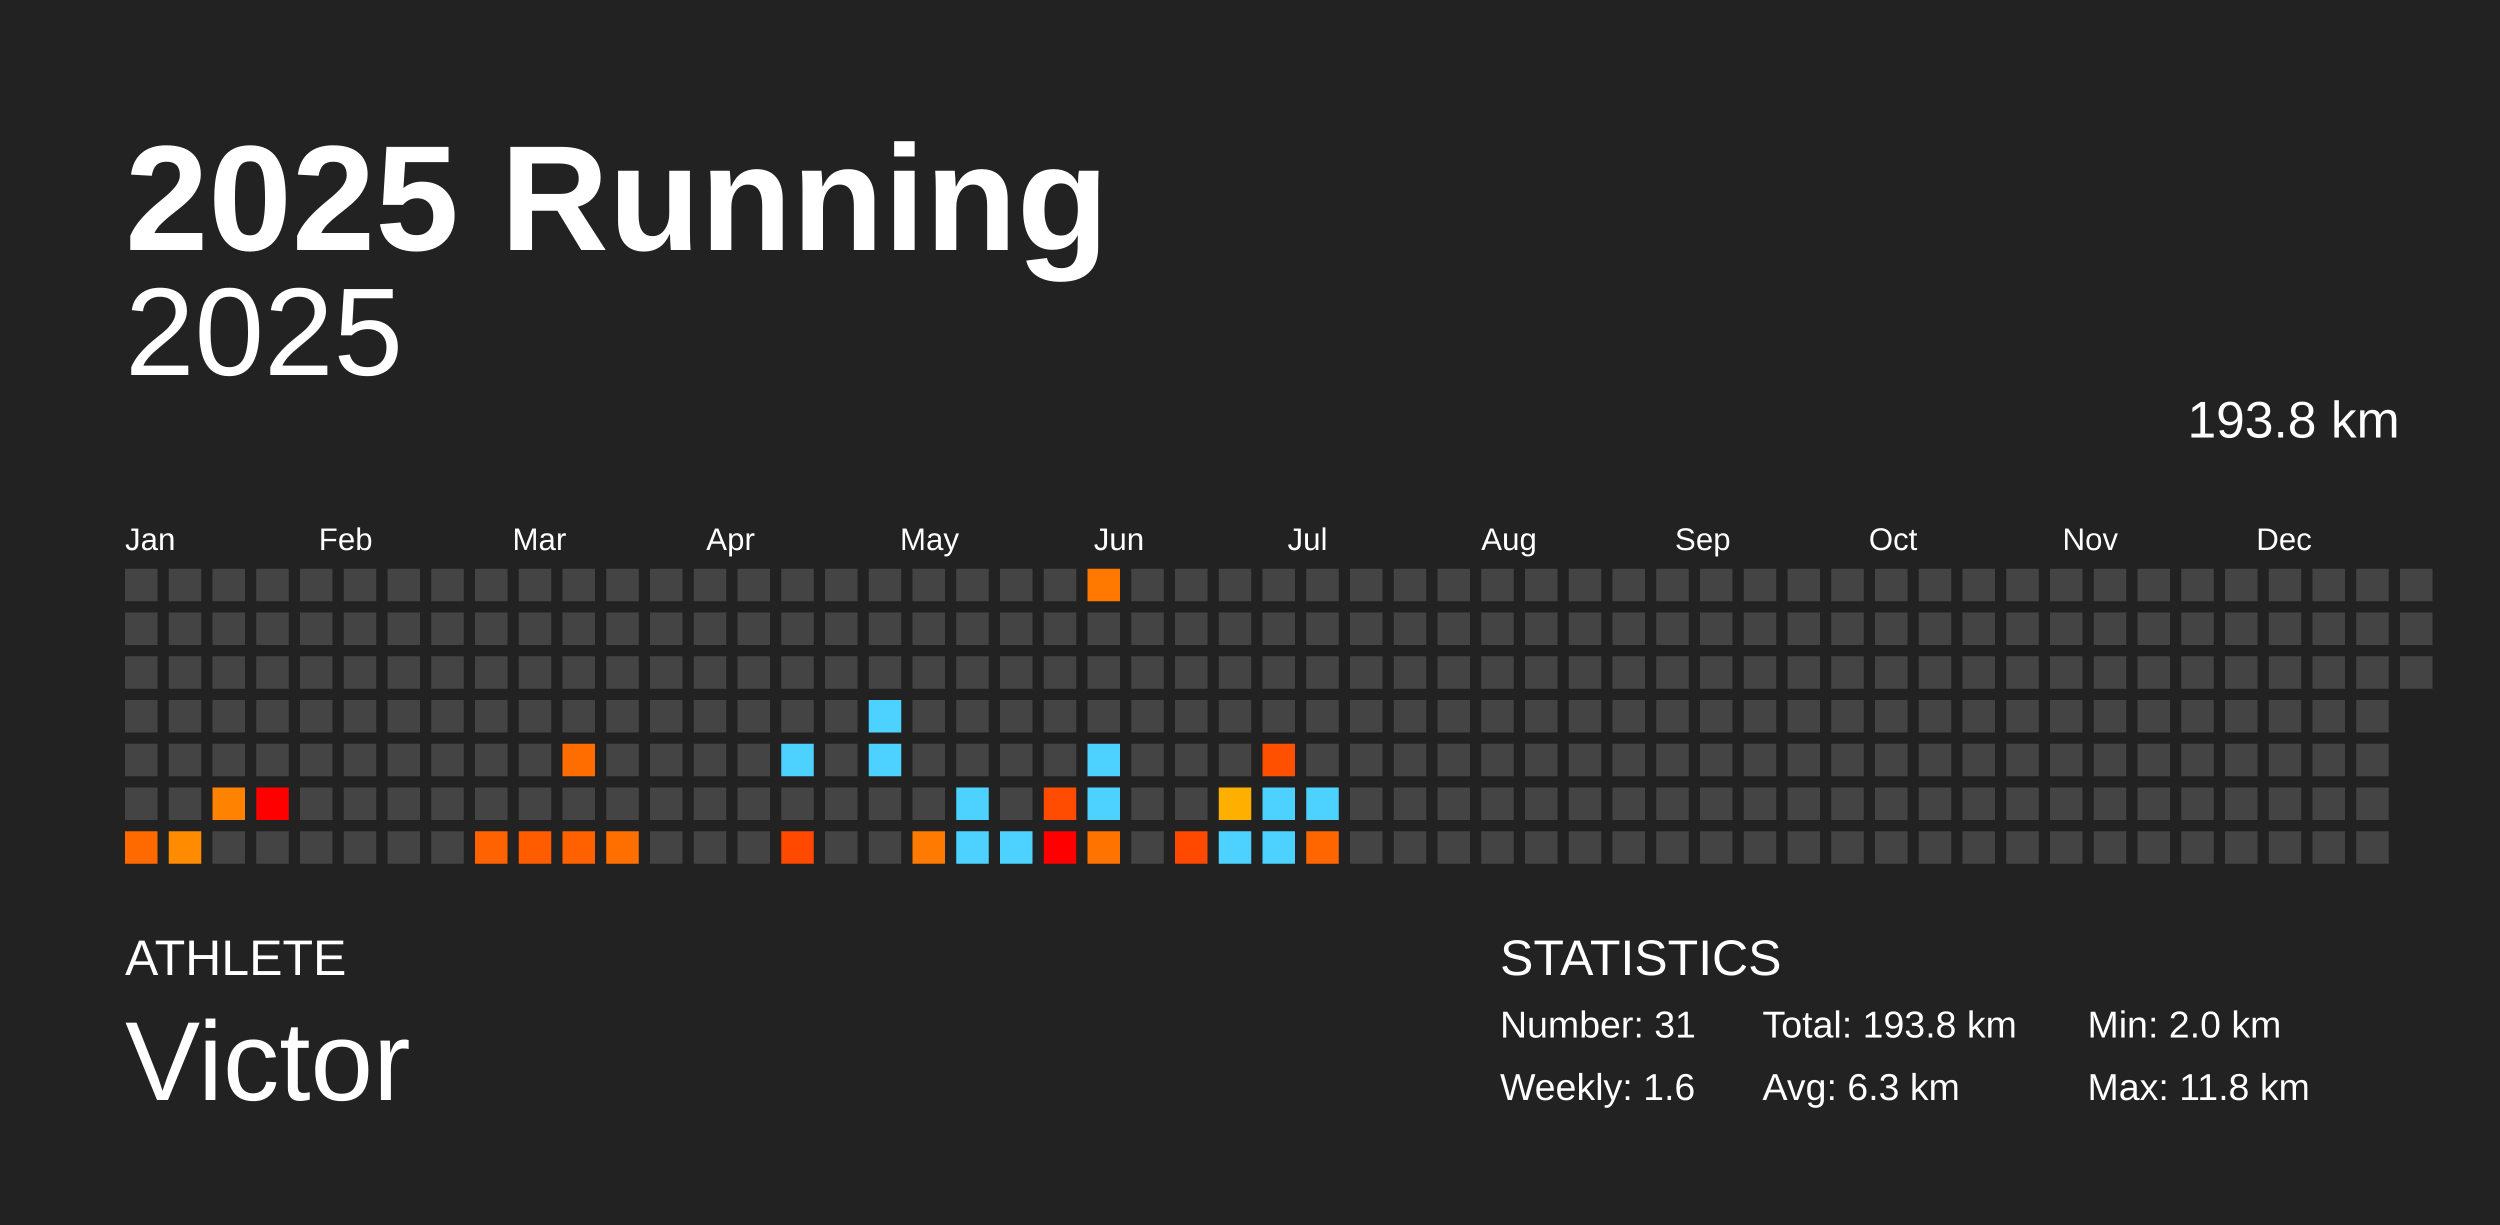
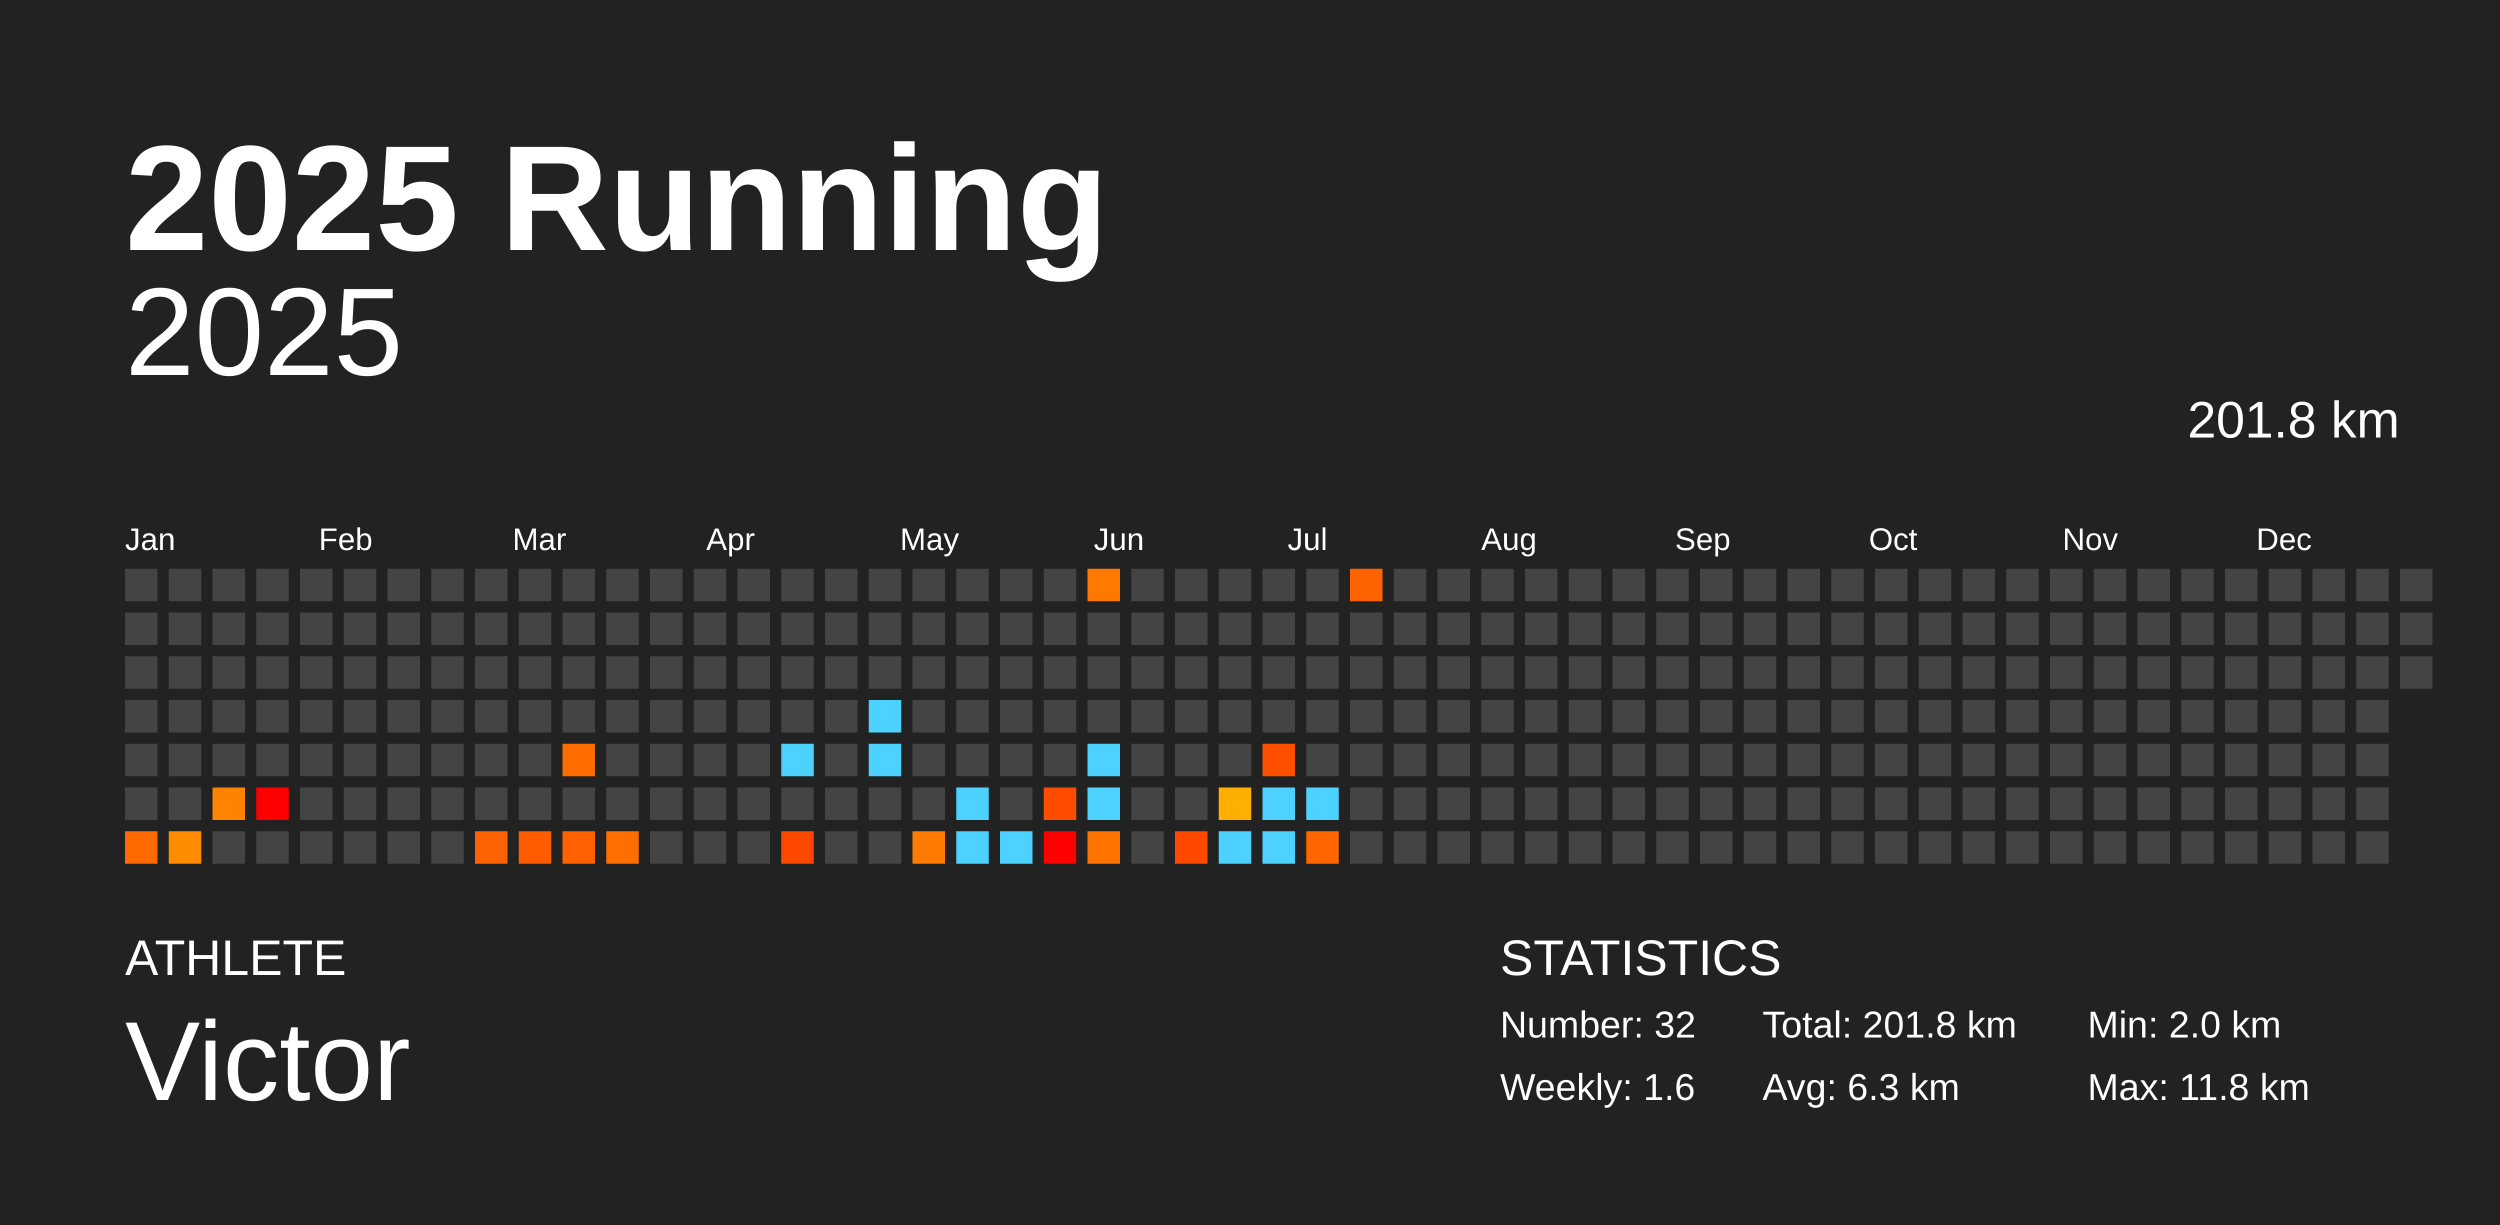
<svg xmlns="http://www.w3.org/2000/svg" baseProfile="full" height="98mm" version="1.1" viewBox="0,0,200,98" width="200mm">
  <defs />
  <rect fill="#222222" height="98" width="200" x="0" y="0" />
  <text fill="#FFFFFF" style="font-size:12px; font-family:Arial; font-weight:bold;" x="10" y="20">2025 Running</text>
  <text fill="#FFFFFF" style="font-size:4px; font-family:Arial" x="10" y="78">ATHLETE</text>
  <text fill="#FFFFFF" style="font-size:9px; font-family:Arial" x="10" y="88">Victor</text>
  <text fill="#FFFFFF" style="font-size:4px; font-family:Arial" x="120" y="78">STATISTICS</text>
-   <text fill="#FFFFFF" style="font-size:3px; font-family:Arial" x="120" y="83">Number: 31</text>
+   <text fill="#FFFFFF" style="font-size:3px; font-family:Arial" x="120" y="83">Number: 32</text>
  <text fill="#FFFFFF" style="font-size:3px; font-family:Arial" x="120" y="88">Weekly: 1.6</text>
-   <text fill="#FFFFFF" style="font-size:3px; font-family:Arial" x="141" y="83">Total: 193.8 km</text>
+   <text fill="#FFFFFF" style="font-size:3px; font-family:Arial" x="141" y="83">Total: 201.8 km</text>
  <text fill="#FFFFFF" style="font-size:3px; font-family:Arial" x="141" y="88">Avg: 6.3 km</text>
  <text fill="#FFFFFF" style="font-size:3px; font-family:Arial" x="167" y="83">Min: 2.0 km</text>
  <text fill="#FFFFFF" style="font-size:3px; font-family:Arial" x="167" y="88">Max: 11.8 km</text>
  <text alignment-baseline="hanging" fill="#FFFFFF" style="font-size:10.0px; font-family:Arial;" x="10" y="30">2025</text>
-   <text alignment-baseline="hanging" fill="#FFFFFF" style="font-size:4.125px; font-family:Arial;" x="175" y="35">193.8 km</text>
+   <text alignment-baseline="hanging" fill="#FFFFFF" style="font-size:4.125px; font-family:Arial;" x="175" y="35">201.8 km</text>
  <text fill="#FFFFFF" style="font-size:2.5px; font-family:Arial" x="10.0" y="44">Jan</text>
  <text fill="#FFFFFF" style="font-size:2.5px; font-family:Arial" x="25.5" y="44">Feb</text>
  <text fill="#FFFFFF" style="font-size:2.5px; font-family:Arial" x="41.0" y="44">Mar</text>
  <text fill="#FFFFFF" style="font-size:2.5px; font-family:Arial" x="56.5" y="44">Apr</text>
  <text fill="#FFFFFF" style="font-size:2.5px; font-family:Arial" x="72.0" y="44">May</text>
  <text fill="#FFFFFF" style="font-size:2.5px; font-family:Arial" x="87.5" y="44">Jun</text>
  <text fill="#FFFFFF" style="font-size:2.5px; font-family:Arial" x="103.0" y="44">Jul</text>
  <text fill="#FFFFFF" style="font-size:2.5px; font-family:Arial" x="118.5" y="44">Aug</text>
  <text fill="#FFFFFF" style="font-size:2.5px; font-family:Arial" x="134.0" y="44">Sep</text>
  <text fill="#FFFFFF" style="font-size:2.5px; font-family:Arial" x="149.5" y="44">Oct</text>
  <text fill="#FFFFFF" style="font-size:2.5px; font-family:Arial" x="165.0" y="44">Nov</text>
  <text fill="#FFFFFF" style="font-size:2.5px; font-family:Arial" x="180.5" y="44">Dec</text>
  <rect fill="#444444" height="2.6" width="2.6" x="10.0" y="45.5" />
  <rect fill="#444444" height="2.6" width="2.6" x="10.0" y="49.0" />
  <rect fill="#444444" height="2.6" width="2.6" x="10.0" y="52.5" />
  <rect fill="#444444" height="2.6" width="2.6" x="10.0" y="56.0" />
  <rect fill="#444444" height="2.6" width="2.6" x="10.0" y="59.5" />
  <rect fill="#444444" height="2.6" width="2.6" x="10.0" y="63.0" />
  <rect fill="#ff6a00" height="2.6" width="2.6" x="10.0" y="66.5" />
  <rect fill="#444444" height="2.6" width="2.6" x="13.5" y="45.5" />
  <rect fill="#444444" height="2.6" width="2.6" x="13.5" y="49.0" />
  <rect fill="#444444" height="2.6" width="2.6" x="13.5" y="52.5" />
  <rect fill="#444444" height="2.6" width="2.6" x="13.5" y="56.0" />
  <rect fill="#444444" height="2.6" width="2.6" x="13.5" y="59.5" />
  <rect fill="#444444" height="2.6" width="2.6" x="13.5" y="63.0" />
  <rect fill="#ff8c00" height="2.6" width="2.6" x="13.5" y="66.5" />
  <rect fill="#444444" height="2.6" width="2.6" x="17.0" y="45.5" />
  <rect fill="#444444" height="2.6" width="2.6" x="17.0" y="49.0" />
  <rect fill="#444444" height="2.6" width="2.6" x="17.0" y="52.5" />
  <rect fill="#444444" height="2.6" width="2.6" x="17.0" y="56.0" />
  <rect fill="#444444" height="2.6" width="2.6" x="17.0" y="59.5" />
  <rect fill="#ff8200" height="2.6" width="2.6" x="17.0" y="63.0" />
  <rect fill="#444444" height="2.6" width="2.6" x="17.0" y="66.5" />
  <rect fill="#444444" height="2.6" width="2.6" x="20.5" y="45.5" />
  <rect fill="#444444" height="2.6" width="2.6" x="20.5" y="49.0" />
  <rect fill="#444444" height="2.6" width="2.6" x="20.5" y="52.5" />
  <rect fill="#444444" height="2.6" width="2.6" x="20.5" y="56.0" />
  <rect fill="#444444" height="2.6" width="2.6" x="20.5" y="59.5" />
  <rect fill="red" height="2.6" width="2.6" x="20.5" y="63.0" />
  <rect fill="#444444" height="2.6" width="2.6" x="20.5" y="66.5" />
  <rect fill="#444444" height="2.6" width="2.6" x="24.0" y="45.5" />
  <rect fill="#444444" height="2.6" width="2.6" x="24.0" y="49.0" />
  <rect fill="#444444" height="2.6" width="2.6" x="24.0" y="52.5" />
  <rect fill="#444444" height="2.6" width="2.6" x="24.0" y="56.0" />
  <rect fill="#444444" height="2.6" width="2.6" x="24.0" y="59.5" />
  <rect fill="#444444" height="2.6" width="2.6" x="24.0" y="63.0" />
  <rect fill="#444444" height="2.6" width="2.6" x="24.0" y="66.5" />
  <rect fill="#444444" height="2.6" width="2.6" x="27.5" y="45.5" />
  <rect fill="#444444" height="2.6" width="2.6" x="27.5" y="49.0" />
  <rect fill="#444444" height="2.6" width="2.6" x="27.5" y="52.5" />
  <rect fill="#444444" height="2.6" width="2.6" x="27.5" y="56.0" />
  <rect fill="#444444" height="2.6" width="2.6" x="27.5" y="59.5" />
  <rect fill="#444444" height="2.6" width="2.6" x="27.5" y="63.0" />
  <rect fill="#444444" height="2.6" width="2.6" x="27.5" y="66.5" />
  <rect fill="#444444" height="2.6" width="2.6" x="31.0" y="45.5" />
  <rect fill="#444444" height="2.6" width="2.6" x="31.0" y="49.0" />
  <rect fill="#444444" height="2.6" width="2.6" x="31.0" y="52.5" />
  <rect fill="#444444" height="2.6" width="2.6" x="31.0" y="56.0" />
  <rect fill="#444444" height="2.6" width="2.6" x="31.0" y="59.5" />
  <rect fill="#444444" height="2.6" width="2.6" x="31.0" y="63.0" />
  <rect fill="#444444" height="2.6" width="2.6" x="31.0" y="66.5" />
  <rect fill="#444444" height="2.6" width="2.6" x="34.5" y="45.5" />
  <rect fill="#444444" height="2.6" width="2.6" x="34.5" y="49.0" />
  <rect fill="#444444" height="2.6" width="2.6" x="34.5" y="52.5" />
  <rect fill="#444444" height="2.6" width="2.6" x="34.5" y="56.0" />
  <rect fill="#444444" height="2.6" width="2.6" x="34.5" y="59.5" />
  <rect fill="#444444" height="2.6" width="2.6" x="34.5" y="63.0" />
  <rect fill="#444444" height="2.6" width="2.6" x="34.5" y="66.5" />
  <rect fill="#444444" height="2.6" width="2.6" x="38.0" y="45.5" />
  <rect fill="#444444" height="2.6" width="2.6" x="38.0" y="49.0" />
  <rect fill="#444444" height="2.6" width="2.6" x="38.0" y="52.5" />
  <rect fill="#444444" height="2.6" width="2.6" x="38.0" y="56.0" />
  <rect fill="#444444" height="2.6" width="2.6" x="38.0" y="59.5" />
  <rect fill="#444444" height="2.6" width="2.6" x="38.0" y="63.0" />
  <rect fill="#ff6200" height="2.6" width="2.6" x="38.0" y="66.5" />
  <rect fill="#444444" height="2.6" width="2.6" x="41.5" y="45.5" />
  <rect fill="#444444" height="2.6" width="2.6" x="41.5" y="49.0" />
  <rect fill="#444444" height="2.6" width="2.6" x="41.5" y="52.5" />
  <rect fill="#444444" height="2.6" width="2.6" x="41.5" y="56.0" />
  <rect fill="#444444" height="2.6" width="2.6" x="41.5" y="59.5" />
  <rect fill="#444444" height="2.6" width="2.6" x="41.5" y="63.0" />
  <rect fill="#ff5c00" height="2.6" width="2.6" x="41.5" y="66.5" />
  <rect fill="#444444" height="2.6" width="2.6" x="45.0" y="45.5" />
  <rect fill="#444444" height="2.6" width="2.6" x="45.0" y="49.0" />
  <rect fill="#444444" height="2.6" width="2.6" x="45.0" y="52.5" />
  <rect fill="#444444" height="2.6" width="2.6" x="45.0" y="56.0" />
  <rect fill="#ff6c00" height="2.6" width="2.6" x="45.0" y="59.5" />
  <rect fill="#444444" height="2.6" width="2.6" x="45.0" y="63.0" />
  <rect fill="#ff6100" height="2.6" width="2.6" x="45.0" y="66.5" />
  <rect fill="#444444" height="2.6" width="2.6" x="48.5" y="45.5" />
  <rect fill="#444444" height="2.6" width="2.6" x="48.5" y="49.0" />
  <rect fill="#444444" height="2.6" width="2.6" x="48.5" y="52.5" />
  <rect fill="#444444" height="2.6" width="2.6" x="48.5" y="56.0" />
  <rect fill="#444444" height="2.6" width="2.6" x="48.5" y="59.5" />
  <rect fill="#444444" height="2.6" width="2.6" x="48.5" y="63.0" />
  <rect fill="#ff6f00" height="2.6" width="2.6" x="48.5" y="66.5" />
  <rect fill="#444444" height="2.6" width="2.6" x="52.0" y="45.5" />
  <rect fill="#444444" height="2.6" width="2.6" x="52.0" y="49.0" />
  <rect fill="#444444" height="2.6" width="2.6" x="52.0" y="52.5" />
  <rect fill="#444444" height="2.6" width="2.6" x="52.0" y="56.0" />
  <rect fill="#444444" height="2.6" width="2.6" x="52.0" y="59.5" />
  <rect fill="#444444" height="2.6" width="2.6" x="52.0" y="63.0" />
  <rect fill="#444444" height="2.6" width="2.6" x="52.0" y="66.5" />
  <rect fill="#444444" height="2.6" width="2.6" x="55.5" y="45.5" />
  <rect fill="#444444" height="2.6" width="2.6" x="55.5" y="49.0" />
  <rect fill="#444444" height="2.6" width="2.6" x="55.5" y="52.5" />
  <rect fill="#444444" height="2.6" width="2.6" x="55.5" y="56.0" />
  <rect fill="#444444" height="2.6" width="2.6" x="55.5" y="59.5" />
  <rect fill="#444444" height="2.6" width="2.6" x="55.5" y="63.0" />
  <rect fill="#444444" height="2.6" width="2.6" x="55.5" y="66.5" />
  <rect fill="#444444" height="2.6" width="2.6" x="59.0" y="45.5" />
  <rect fill="#444444" height="2.6" width="2.6" x="59.0" y="49.0" />
  <rect fill="#444444" height="2.6" width="2.6" x="59.0" y="52.5" />
  <rect fill="#444444" height="2.6" width="2.6" x="59.0" y="56.0" />
  <rect fill="#444444" height="2.6" width="2.6" x="59.0" y="59.5" />
  <rect fill="#444444" height="2.6" width="2.6" x="59.0" y="63.0" />
  <rect fill="#444444" height="2.6" width="2.6" x="59.0" y="66.5" />
  <rect fill="#444444" height="2.6" width="2.6" x="62.5" y="45.5" />
  <rect fill="#444444" height="2.6" width="2.6" x="62.5" y="49.0" />
  <rect fill="#444444" height="2.6" width="2.6" x="62.5" y="52.5" />
  <rect fill="#444444" height="2.6" width="2.6" x="62.5" y="56.0" />
  <rect fill="#4dd2ff" height="2.6" width="2.6" x="62.5" y="59.5" />
  <rect fill="#444444" height="2.6" width="2.6" x="62.5" y="63.0" />
  <rect fill="#ff4800" height="2.6" width="2.6" x="62.5" y="66.5" />
  <rect fill="#444444" height="2.6" width="2.6" x="66.0" y="45.5" />
  <rect fill="#444444" height="2.6" width="2.6" x="66.0" y="49.0" />
  <rect fill="#444444" height="2.6" width="2.6" x="66.0" y="52.5" />
  <rect fill="#444444" height="2.6" width="2.6" x="66.0" y="56.0" />
  <rect fill="#444444" height="2.6" width="2.6" x="66.0" y="59.5" />
  <rect fill="#444444" height="2.6" width="2.6" x="66.0" y="63.0" />
  <rect fill="#444444" height="2.6" width="2.6" x="66.0" y="66.5" />
  <rect fill="#444444" height="2.6" width="2.6" x="69.5" y="45.5" />
  <rect fill="#444444" height="2.6" width="2.6" x="69.5" y="49.0" />
  <rect fill="#444444" height="2.6" width="2.6" x="69.5" y="52.5" />
  <rect fill="#4dd2ff" height="2.6" width="2.6" x="69.5" y="56.0" />
  <rect fill="#4dd2ff" height="2.6" width="2.6" x="69.5" y="59.5" />
  <rect fill="#444444" height="2.6" width="2.6" x="69.5" y="63.0" />
  <rect fill="#444444" height="2.6" width="2.6" x="69.5" y="66.5" />
  <rect fill="#444444" height="2.6" width="2.6" x="73.0" y="45.5" />
  <rect fill="#444444" height="2.6" width="2.6" x="73.0" y="49.0" />
  <rect fill="#444444" height="2.6" width="2.6" x="73.0" y="52.5" />
  <rect fill="#444444" height="2.6" width="2.6" x="73.0" y="56.0" />
  <rect fill="#444444" height="2.6" width="2.6" x="73.0" y="59.5" />
  <rect fill="#444444" height="2.6" width="2.6" x="73.0" y="63.0" />
  <rect fill="#ff7a00" height="2.6" width="2.6" x="73.0" y="66.5" />
  <rect fill="#444444" height="2.6" width="2.6" x="76.5" y="45.5" />
  <rect fill="#444444" height="2.6" width="2.6" x="76.5" y="49.0" />
  <rect fill="#444444" height="2.6" width="2.6" x="76.5" y="52.5" />
  <rect fill="#444444" height="2.6" width="2.6" x="76.5" y="56.0" />
  <rect fill="#444444" height="2.6" width="2.6" x="76.5" y="59.5" />
  <rect fill="#4dd2ff" height="2.6" width="2.6" x="76.5" y="63.0" />
  <rect fill="#4dd2ff" height="2.6" width="2.6" x="76.5" y="66.5" />
  <rect fill="#444444" height="2.6" width="2.6" x="80.0" y="45.5" />
  <rect fill="#444444" height="2.6" width="2.6" x="80.0" y="49.0" />
  <rect fill="#444444" height="2.6" width="2.6" x="80.0" y="52.5" />
  <rect fill="#444444" height="2.6" width="2.6" x="80.0" y="56.0" />
  <rect fill="#444444" height="2.6" width="2.6" x="80.0" y="59.5" />
  <rect fill="#444444" height="2.6" width="2.6" x="80.0" y="63.0" />
  <rect fill="#4dd2ff" height="2.6" width="2.6" x="80.0" y="66.5" />
  <rect fill="#444444" height="2.6" width="2.6" x="83.5" y="45.5" />
  <rect fill="#444444" height="2.6" width="2.6" x="83.5" y="49.0" />
  <rect fill="#444444" height="2.6" width="2.6" x="83.5" y="52.5" />
  <rect fill="#444444" height="2.6" width="2.6" x="83.5" y="56.0" />
  <rect fill="#444444" height="2.6" width="2.6" x="83.5" y="59.5" />
  <rect fill="#ff4c00" height="2.6" width="2.6" x="83.5" y="63.0" />
  <rect fill="red" height="2.6" width="2.6" x="83.5" y="66.5" />
  <rect fill="#ff7800" height="2.6" width="2.6" x="87.0" y="45.5" />
  <rect fill="#444444" height="2.6" width="2.6" x="87.0" y="49.0" />
  <rect fill="#444444" height="2.6" width="2.6" x="87.0" y="52.5" />
  <rect fill="#444444" height="2.6" width="2.6" x="87.0" y="56.0" />
  <rect fill="#4dd2ff" height="2.6" width="2.6" x="87.0" y="59.5" />
  <rect fill="#4dd2ff" height="2.6" width="2.6" x="87.0" y="63.0" />
  <rect fill="#ff7400" height="2.6" width="2.6" x="87.0" y="66.5" />
  <rect fill="#444444" height="2.6" width="2.6" x="90.5" y="45.5" />
  <rect fill="#444444" height="2.6" width="2.6" x="90.5" y="49.0" />
  <rect fill="#444444" height="2.6" width="2.6" x="90.5" y="52.5" />
  <rect fill="#444444" height="2.6" width="2.6" x="90.5" y="56.0" />
  <rect fill="#444444" height="2.6" width="2.6" x="90.5" y="59.5" />
  <rect fill="#444444" height="2.6" width="2.6" x="90.5" y="63.0" />
  <rect fill="#444444" height="2.6" width="2.6" x="90.5" y="66.5" />
  <rect fill="#444444" height="2.6" width="2.6" x="94.0" y="45.5" />
  <rect fill="#444444" height="2.6" width="2.6" x="94.0" y="49.0" />
  <rect fill="#444444" height="2.6" width="2.6" x="94.0" y="52.5" />
  <rect fill="#444444" height="2.6" width="2.6" x="94.0" y="56.0" />
  <rect fill="#444444" height="2.6" width="2.6" x="94.0" y="59.5" />
  <rect fill="#444444" height="2.6" width="2.6" x="94.0" y="63.0" />
  <rect fill="#ff4800" height="2.6" width="2.6" x="94.0" y="66.5" />
  <rect fill="#444444" height="2.6" width="2.6" x="97.5" y="45.5" />
  <rect fill="#444444" height="2.6" width="2.6" x="97.5" y="49.0" />
  <rect fill="#444444" height="2.6" width="2.6" x="97.5" y="52.5" />
  <rect fill="#444444" height="2.6" width="2.6" x="97.5" y="56.0" />
  <rect fill="#444444" height="2.6" width="2.6" x="97.5" y="59.5" />
  <rect fill="#ffaf00" height="2.6" width="2.6" x="97.5" y="63.0" />
  <rect fill="#4dd2ff" height="2.6" width="2.6" x="97.5" y="66.5" />
  <rect fill="#444444" height="2.6" width="2.6" x="101.0" y="45.5" />
  <rect fill="#444444" height="2.6" width="2.6" x="101.0" y="49.0" />
  <rect fill="#444444" height="2.6" width="2.6" x="101.0" y="52.5" />
  <rect fill="#444444" height="2.6" width="2.6" x="101.0" y="56.0" />
  <rect fill="#ff5000" height="2.6" width="2.6" x="101.0" y="59.5" />
  <rect fill="#4dd2ff" height="2.6" width="2.6" x="101.0" y="63.0" />
  <rect fill="#4dd2ff" height="2.6" width="2.6" x="101.0" y="66.5" />
  <rect fill="#444444" height="2.6" width="2.6" x="104.5" y="45.5" />
  <rect fill="#444444" height="2.6" width="2.6" x="104.5" y="49.0" />
  <rect fill="#444444" height="2.6" width="2.6" x="104.5" y="52.5" />
  <rect fill="#444444" height="2.6" width="2.6" x="104.5" y="56.0" />
  <rect fill="#444444" height="2.6" width="2.6" x="104.5" y="59.5" />
  <rect fill="#4dd2ff" height="2.6" width="2.6" x="104.5" y="63.0" />
  <rect fill="#ff6600" height="2.6" width="2.6" x="104.5" y="66.5" />
-   <rect fill="#444444" height="2.6" width="2.6" x="108.0" y="45.5" />
+   <rect fill="#ff6300" height="2.6" width="2.6" x="108.0" y="45.5" />
  <rect fill="#444444" height="2.6" width="2.6" x="108.0" y="49.0" />
  <rect fill="#444444" height="2.6" width="2.6" x="108.0" y="52.5" />
  <rect fill="#444444" height="2.6" width="2.6" x="108.0" y="56.0" />
  <rect fill="#444444" height="2.6" width="2.6" x="108.0" y="59.5" />
  <rect fill="#444444" height="2.6" width="2.6" x="108.0" y="63.0" />
  <rect fill="#444444" height="2.6" width="2.6" x="108.0" y="66.5" />
  <rect fill="#444444" height="2.6" width="2.6" x="111.5" y="45.5" />
  <rect fill="#444444" height="2.6" width="2.6" x="111.5" y="49.0" />
  <rect fill="#444444" height="2.6" width="2.6" x="111.5" y="52.5" />
  <rect fill="#444444" height="2.6" width="2.6" x="111.5" y="56.0" />
  <rect fill="#444444" height="2.6" width="2.6" x="111.5" y="59.5" />
  <rect fill="#444444" height="2.6" width="2.6" x="111.5" y="63.0" />
  <rect fill="#444444" height="2.6" width="2.6" x="111.5" y="66.5" />
  <rect fill="#444444" height="2.6" width="2.6" x="115.0" y="45.5" />
  <rect fill="#444444" height="2.6" width="2.6" x="115.0" y="49.0" />
  <rect fill="#444444" height="2.6" width="2.6" x="115.0" y="52.5" />
  <rect fill="#444444" height="2.6" width="2.6" x="115.0" y="56.0" />
  <rect fill="#444444" height="2.6" width="2.6" x="115.0" y="59.5" />
  <rect fill="#444444" height="2.6" width="2.6" x="115.0" y="63.0" />
  <rect fill="#444444" height="2.6" width="2.6" x="115.0" y="66.5" />
  <rect fill="#444444" height="2.6" width="2.6" x="118.5" y="45.5" />
  <rect fill="#444444" height="2.6" width="2.6" x="118.5" y="49.0" />
  <rect fill="#444444" height="2.6" width="2.6" x="118.5" y="52.5" />
  <rect fill="#444444" height="2.6" width="2.6" x="118.5" y="56.0" />
  <rect fill="#444444" height="2.6" width="2.6" x="118.5" y="59.5" />
  <rect fill="#444444" height="2.6" width="2.6" x="118.5" y="63.0" />
  <rect fill="#444444" height="2.6" width="2.6" x="118.5" y="66.5" />
  <rect fill="#444444" height="2.6" width="2.6" x="122.0" y="45.5" />
  <rect fill="#444444" height="2.6" width="2.6" x="122.0" y="49.0" />
  <rect fill="#444444" height="2.6" width="2.6" x="122.0" y="52.5" />
  <rect fill="#444444" height="2.6" width="2.6" x="122.0" y="56.0" />
  <rect fill="#444444" height="2.6" width="2.6" x="122.0" y="59.5" />
  <rect fill="#444444" height="2.6" width="2.6" x="122.0" y="63.0" />
  <rect fill="#444444" height="2.6" width="2.6" x="122.0" y="66.5" />
  <rect fill="#444444" height="2.6" width="2.6" x="125.5" y="45.5" />
  <rect fill="#444444" height="2.6" width="2.6" x="125.5" y="49.0" />
  <rect fill="#444444" height="2.6" width="2.6" x="125.5" y="52.5" />
  <rect fill="#444444" height="2.6" width="2.6" x="125.5" y="56.0" />
  <rect fill="#444444" height="2.6" width="2.6" x="125.5" y="59.5" />
  <rect fill="#444444" height="2.6" width="2.6" x="125.5" y="63.0" />
  <rect fill="#444444" height="2.6" width="2.6" x="125.5" y="66.5" />
  <rect fill="#444444" height="2.6" width="2.6" x="129.0" y="45.5" />
  <rect fill="#444444" height="2.6" width="2.6" x="129.0" y="49.0" />
  <rect fill="#444444" height="2.6" width="2.6" x="129.0" y="52.5" />
  <rect fill="#444444" height="2.6" width="2.6" x="129.0" y="56.0" />
  <rect fill="#444444" height="2.6" width="2.6" x="129.0" y="59.5" />
  <rect fill="#444444" height="2.6" width="2.6" x="129.0" y="63.0" />
  <rect fill="#444444" height="2.6" width="2.6" x="129.0" y="66.5" />
  <rect fill="#444444" height="2.6" width="2.6" x="132.5" y="45.5" />
  <rect fill="#444444" height="2.6" width="2.6" x="132.5" y="49.0" />
  <rect fill="#444444" height="2.6" width="2.6" x="132.5" y="52.5" />
  <rect fill="#444444" height="2.6" width="2.6" x="132.5" y="56.0" />
  <rect fill="#444444" height="2.6" width="2.6" x="132.5" y="59.5" />
  <rect fill="#444444" height="2.6" width="2.6" x="132.5" y="63.0" />
  <rect fill="#444444" height="2.6" width="2.6" x="132.5" y="66.5" />
  <rect fill="#444444" height="2.6" width="2.6" x="136.0" y="45.5" />
  <rect fill="#444444" height="2.6" width="2.6" x="136.0" y="49.0" />
  <rect fill="#444444" height="2.6" width="2.6" x="136.0" y="52.5" />
  <rect fill="#444444" height="2.6" width="2.6" x="136.0" y="56.0" />
  <rect fill="#444444" height="2.6" width="2.6" x="136.0" y="59.5" />
  <rect fill="#444444" height="2.6" width="2.6" x="136.0" y="63.0" />
  <rect fill="#444444" height="2.6" width="2.6" x="136.0" y="66.5" />
  <rect fill="#444444" height="2.6" width="2.6" x="139.5" y="45.5" />
  <rect fill="#444444" height="2.6" width="2.6" x="139.5" y="49.0" />
  <rect fill="#444444" height="2.6" width="2.6" x="139.5" y="52.5" />
  <rect fill="#444444" height="2.6" width="2.6" x="139.5" y="56.0" />
  <rect fill="#444444" height="2.6" width="2.6" x="139.5" y="59.5" />
  <rect fill="#444444" height="2.6" width="2.6" x="139.5" y="63.0" />
  <rect fill="#444444" height="2.6" width="2.6" x="139.5" y="66.5" />
  <rect fill="#444444" height="2.6" width="2.6" x="143.0" y="45.5" />
  <rect fill="#444444" height="2.6" width="2.6" x="143.0" y="49.0" />
  <rect fill="#444444" height="2.6" width="2.6" x="143.0" y="52.5" />
  <rect fill="#444444" height="2.6" width="2.6" x="143.0" y="56.0" />
  <rect fill="#444444" height="2.6" width="2.6" x="143.0" y="59.5" />
  <rect fill="#444444" height="2.6" width="2.6" x="143.0" y="63.0" />
  <rect fill="#444444" height="2.6" width="2.6" x="143.0" y="66.5" />
  <rect fill="#444444" height="2.6" width="2.6" x="146.5" y="45.5" />
  <rect fill="#444444" height="2.6" width="2.6" x="146.5" y="49.0" />
  <rect fill="#444444" height="2.6" width="2.6" x="146.5" y="52.5" />
  <rect fill="#444444" height="2.6" width="2.6" x="146.5" y="56.0" />
  <rect fill="#444444" height="2.6" width="2.6" x="146.5" y="59.5" />
  <rect fill="#444444" height="2.6" width="2.6" x="146.5" y="63.0" />
  <rect fill="#444444" height="2.6" width="2.6" x="146.5" y="66.5" />
  <rect fill="#444444" height="2.6" width="2.6" x="150.0" y="45.5" />
  <rect fill="#444444" height="2.6" width="2.6" x="150.0" y="49.0" />
  <rect fill="#444444" height="2.6" width="2.6" x="150.0" y="52.5" />
  <rect fill="#444444" height="2.6" width="2.6" x="150.0" y="56.0" />
  <rect fill="#444444" height="2.6" width="2.6" x="150.0" y="59.5" />
  <rect fill="#444444" height="2.6" width="2.6" x="150.0" y="63.0" />
  <rect fill="#444444" height="2.6" width="2.6" x="150.0" y="66.5" />
  <rect fill="#444444" height="2.6" width="2.6" x="153.5" y="45.5" />
  <rect fill="#444444" height="2.6" width="2.6" x="153.5" y="49.0" />
  <rect fill="#444444" height="2.6" width="2.6" x="153.5" y="52.5" />
  <rect fill="#444444" height="2.6" width="2.6" x="153.5" y="56.0" />
  <rect fill="#444444" height="2.6" width="2.6" x="153.5" y="59.5" />
  <rect fill="#444444" height="2.6" width="2.6" x="153.5" y="63.0" />
  <rect fill="#444444" height="2.6" width="2.6" x="153.5" y="66.5" />
  <rect fill="#444444" height="2.6" width="2.6" x="157.0" y="45.5" />
  <rect fill="#444444" height="2.6" width="2.6" x="157.0" y="49.0" />
  <rect fill="#444444" height="2.6" width="2.6" x="157.0" y="52.5" />
  <rect fill="#444444" height="2.6" width="2.6" x="157.0" y="56.0" />
  <rect fill="#444444" height="2.6" width="2.6" x="157.0" y="59.5" />
  <rect fill="#444444" height="2.6" width="2.6" x="157.0" y="63.0" />
  <rect fill="#444444" height="2.6" width="2.6" x="157.0" y="66.5" />
  <rect fill="#444444" height="2.6" width="2.6" x="160.5" y="45.5" />
  <rect fill="#444444" height="2.6" width="2.6" x="160.5" y="49.0" />
  <rect fill="#444444" height="2.6" width="2.6" x="160.5" y="52.5" />
  <rect fill="#444444" height="2.6" width="2.6" x="160.5" y="56.0" />
  <rect fill="#444444" height="2.6" width="2.6" x="160.5" y="59.5" />
  <rect fill="#444444" height="2.6" width="2.6" x="160.5" y="63.0" />
  <rect fill="#444444" height="2.6" width="2.6" x="160.5" y="66.5" />
  <rect fill="#444444" height="2.6" width="2.6" x="164.0" y="45.5" />
  <rect fill="#444444" height="2.6" width="2.6" x="164.0" y="49.0" />
  <rect fill="#444444" height="2.6" width="2.6" x="164.0" y="52.5" />
  <rect fill="#444444" height="2.6" width="2.6" x="164.0" y="56.0" />
  <rect fill="#444444" height="2.6" width="2.6" x="164.0" y="59.5" />
  <rect fill="#444444" height="2.6" width="2.6" x="164.0" y="63.0" />
  <rect fill="#444444" height="2.6" width="2.6" x="164.0" y="66.5" />
  <rect fill="#444444" height="2.6" width="2.6" x="167.5" y="45.5" />
  <rect fill="#444444" height="2.6" width="2.6" x="167.5" y="49.0" />
  <rect fill="#444444" height="2.6" width="2.6" x="167.5" y="52.5" />
  <rect fill="#444444" height="2.6" width="2.6" x="167.5" y="56.0" />
  <rect fill="#444444" height="2.6" width="2.6" x="167.5" y="59.5" />
  <rect fill="#444444" height="2.6" width="2.6" x="167.5" y="63.0" />
  <rect fill="#444444" height="2.6" width="2.6" x="167.5" y="66.5" />
  <rect fill="#444444" height="2.6" width="2.6" x="171.0" y="45.5" />
  <rect fill="#444444" height="2.6" width="2.6" x="171.0" y="49.0" />
  <rect fill="#444444" height="2.6" width="2.6" x="171.0" y="52.5" />
  <rect fill="#444444" height="2.6" width="2.6" x="171.0" y="56.0" />
  <rect fill="#444444" height="2.6" width="2.6" x="171.0" y="59.5" />
  <rect fill="#444444" height="2.6" width="2.6" x="171.0" y="63.0" />
  <rect fill="#444444" height="2.6" width="2.6" x="171.0" y="66.5" />
  <rect fill="#444444" height="2.6" width="2.6" x="174.5" y="45.5" />
  <rect fill="#444444" height="2.6" width="2.6" x="174.5" y="49.0" />
  <rect fill="#444444" height="2.6" width="2.6" x="174.5" y="52.5" />
  <rect fill="#444444" height="2.6" width="2.6" x="174.5" y="56.0" />
  <rect fill="#444444" height="2.6" width="2.6" x="174.5" y="59.5" />
  <rect fill="#444444" height="2.6" width="2.6" x="174.5" y="63.0" />
  <rect fill="#444444" height="2.6" width="2.6" x="174.5" y="66.5" />
  <rect fill="#444444" height="2.6" width="2.6" x="178.0" y="45.5" />
  <rect fill="#444444" height="2.6" width="2.6" x="178.0" y="49.0" />
  <rect fill="#444444" height="2.6" width="2.6" x="178.0" y="52.5" />
  <rect fill="#444444" height="2.6" width="2.6" x="178.0" y="56.0" />
  <rect fill="#444444" height="2.6" width="2.6" x="178.0" y="59.5" />
  <rect fill="#444444" height="2.6" width="2.6" x="178.0" y="63.0" />
  <rect fill="#444444" height="2.6" width="2.6" x="178.0" y="66.5" />
  <rect fill="#444444" height="2.6" width="2.6" x="181.5" y="45.5" />
  <rect fill="#444444" height="2.6" width="2.6" x="181.5" y="49.0" />
  <rect fill="#444444" height="2.6" width="2.6" x="181.5" y="52.5" />
  <rect fill="#444444" height="2.6" width="2.6" x="181.5" y="56.0" />
  <rect fill="#444444" height="2.6" width="2.6" x="181.5" y="59.5" />
  <rect fill="#444444" height="2.6" width="2.6" x="181.5" y="63.0" />
  <rect fill="#444444" height="2.6" width="2.6" x="181.5" y="66.5" />
  <rect fill="#444444" height="2.6" width="2.6" x="185.0" y="45.5" />
  <rect fill="#444444" height="2.6" width="2.6" x="185.0" y="49.0" />
  <rect fill="#444444" height="2.6" width="2.6" x="185.0" y="52.5" />
  <rect fill="#444444" height="2.6" width="2.6" x="185.0" y="56.0" />
  <rect fill="#444444" height="2.6" width="2.6" x="185.0" y="59.5" />
  <rect fill="#444444" height="2.6" width="2.6" x="185.0" y="63.0" />
  <rect fill="#444444" height="2.6" width="2.6" x="185.0" y="66.5" />
  <rect fill="#444444" height="2.6" width="2.6" x="188.5" y="45.5" />
  <rect fill="#444444" height="2.6" width="2.6" x="188.5" y="49.0" />
  <rect fill="#444444" height="2.6" width="2.6" x="188.5" y="52.5" />
  <rect fill="#444444" height="2.6" width="2.6" x="188.5" y="56.0" />
  <rect fill="#444444" height="2.6" width="2.6" x="188.5" y="59.5" />
  <rect fill="#444444" height="2.6" width="2.6" x="188.5" y="63.0" />
  <rect fill="#444444" height="2.6" width="2.6" x="188.5" y="66.5" />
  <rect fill="#444444" height="2.6" width="2.6" x="192.0" y="45.5" />
  <rect fill="#444444" height="2.6" width="2.6" x="192.0" y="49.0" />
  <rect fill="#444444" height="2.6" width="2.6" x="192.0" y="52.5" />
</svg>
